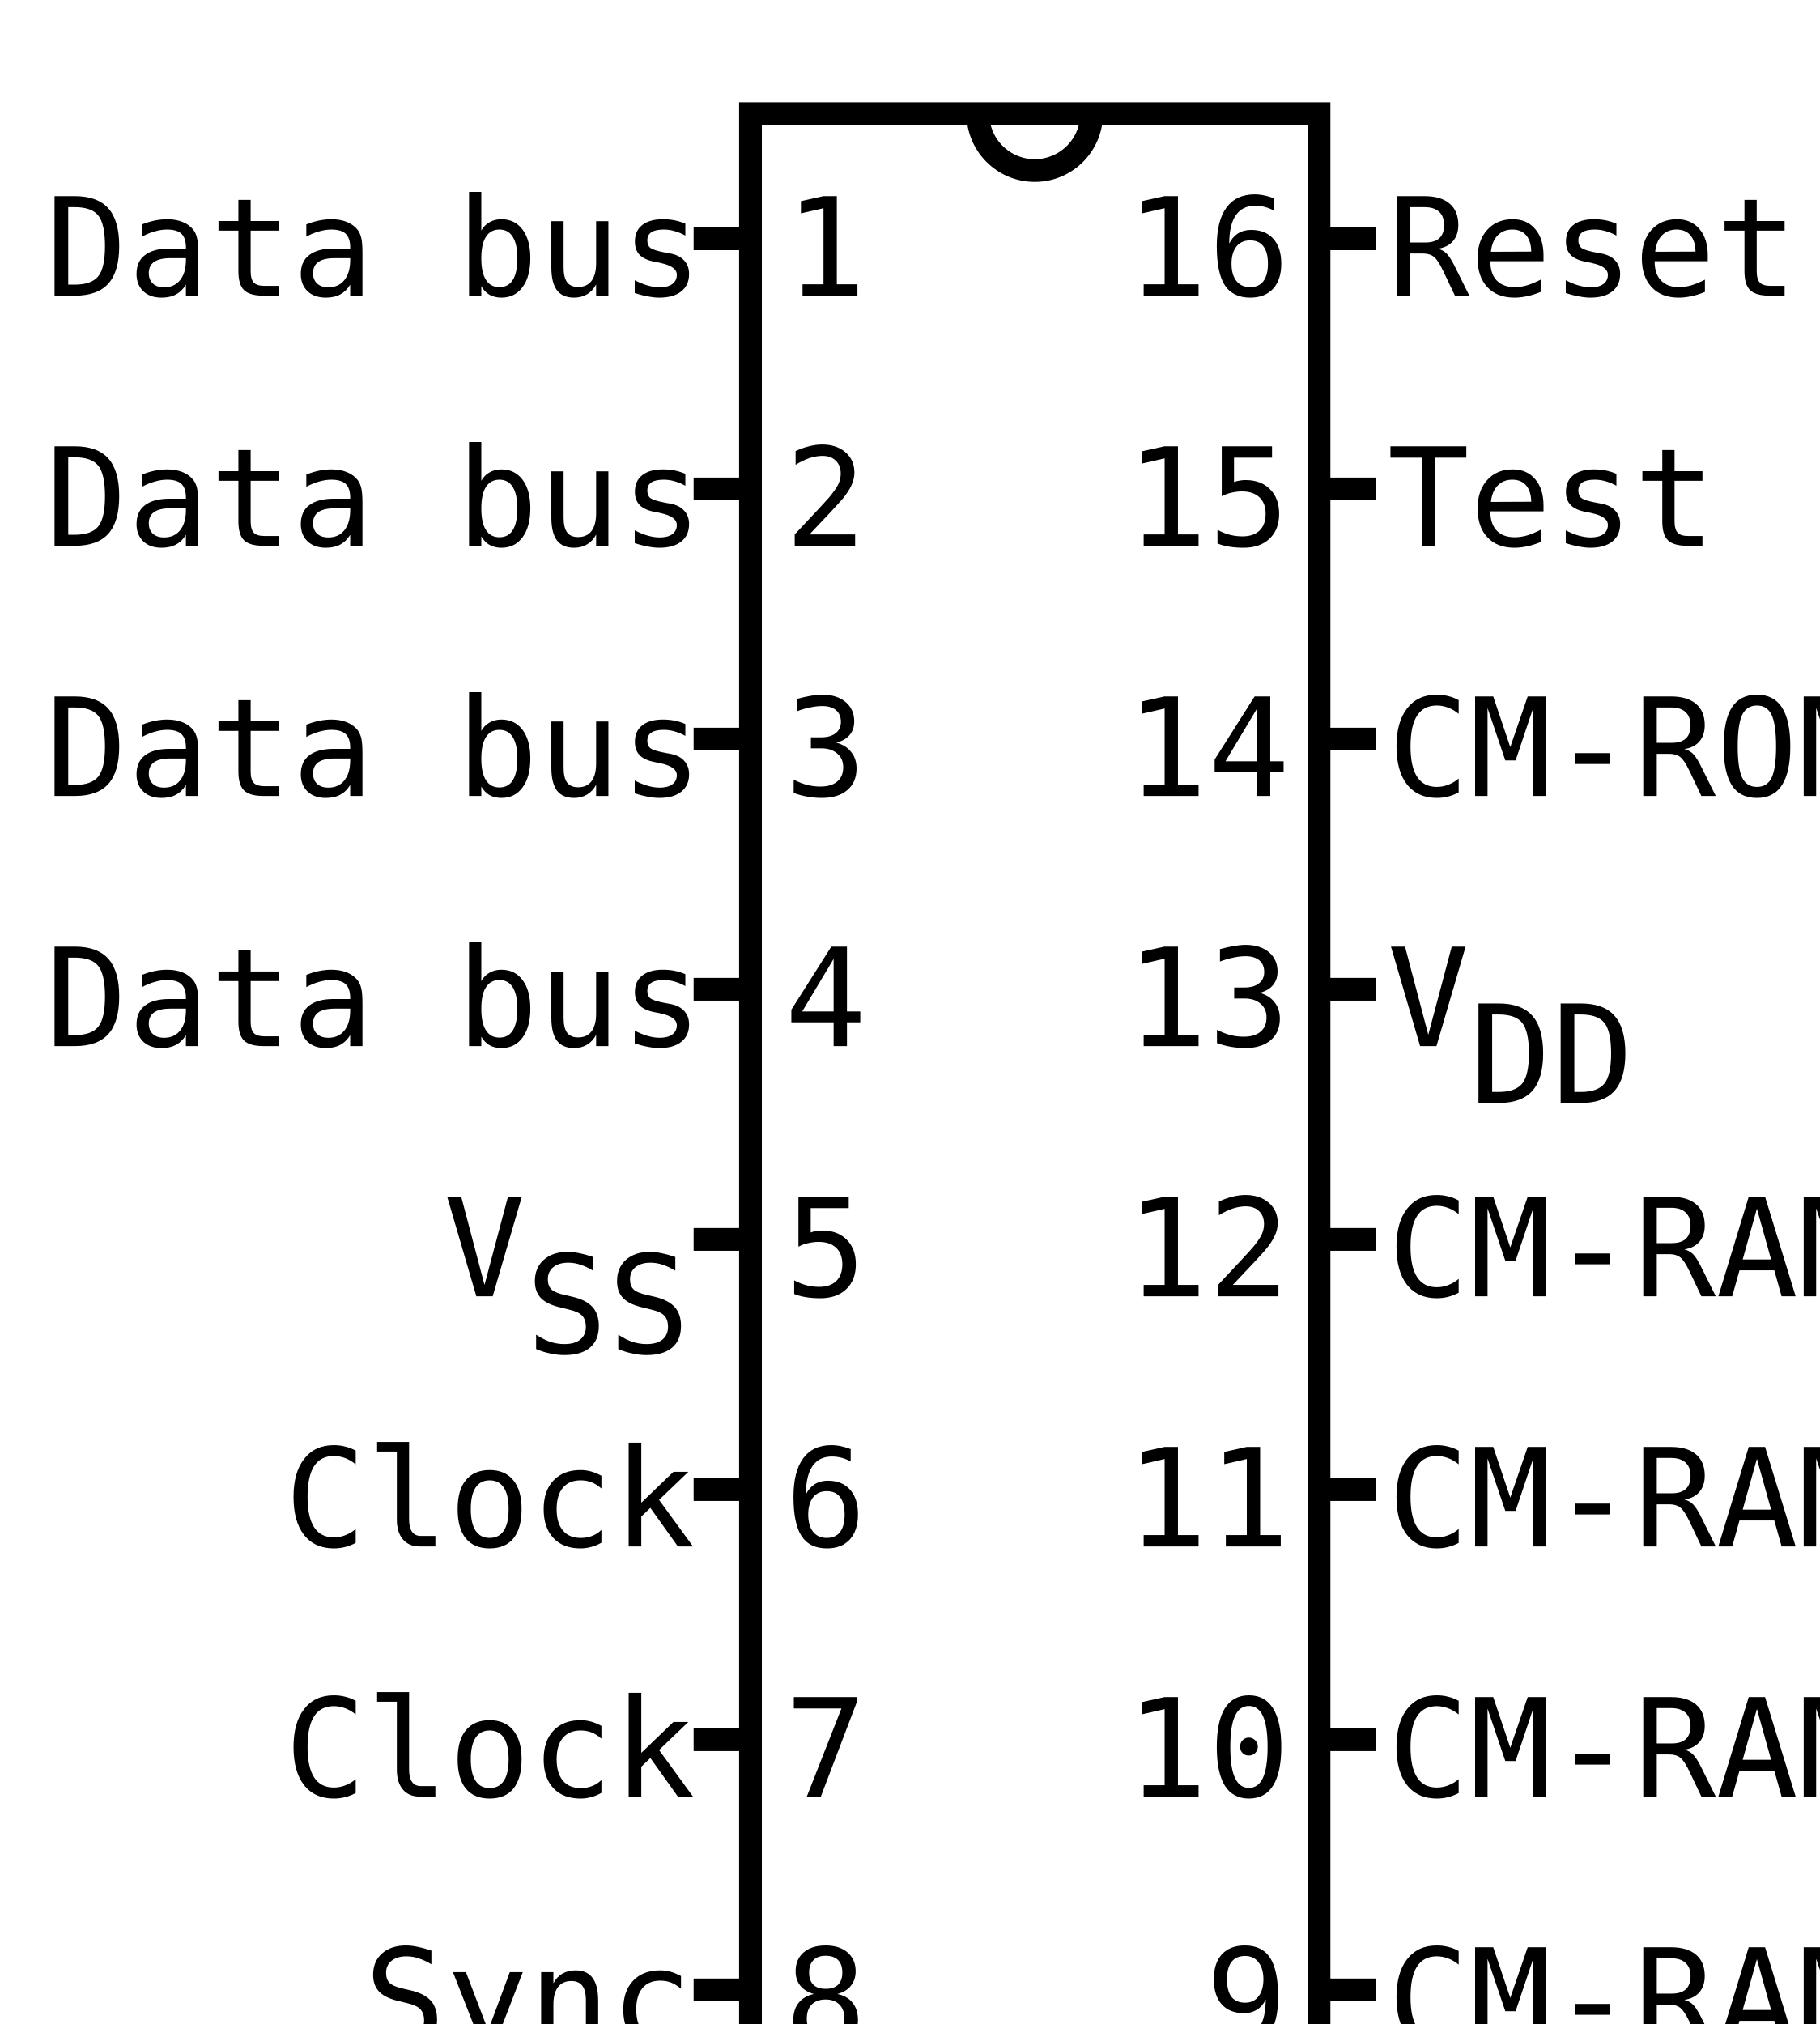
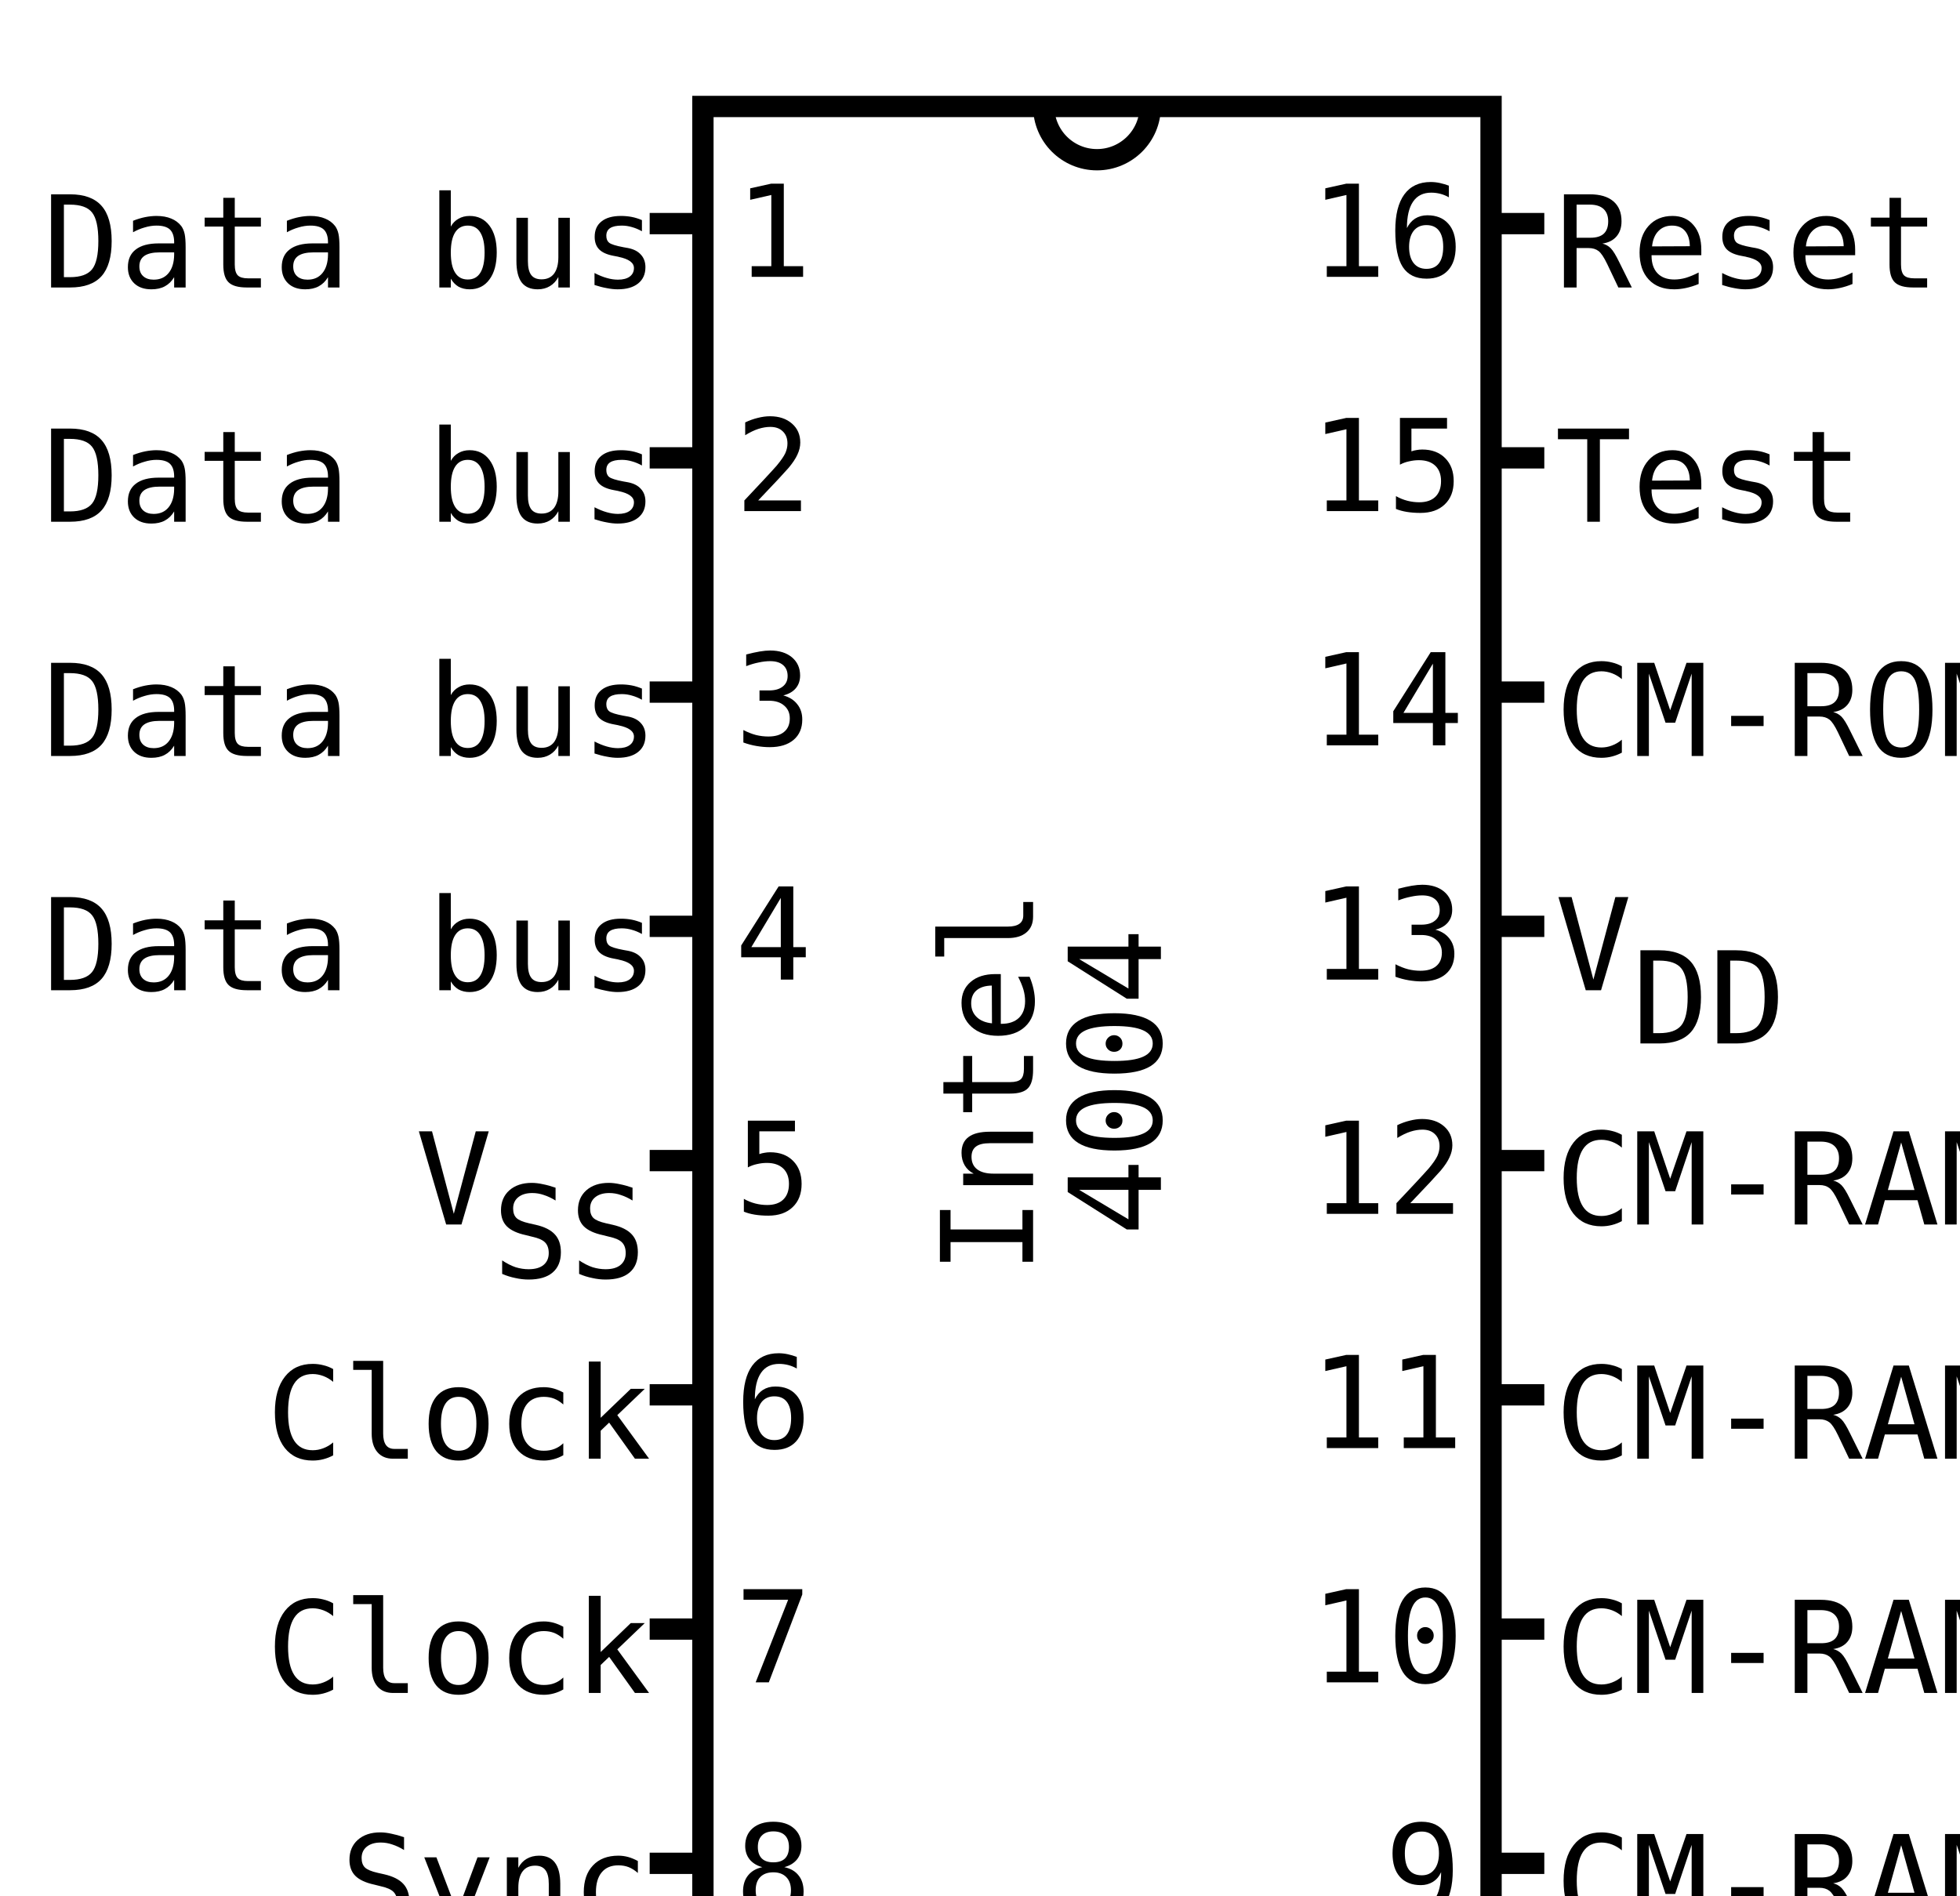
<svg xmlns="http://www.w3.org/2000/svg" version="1.1">
-   <rect x="66" y="10" width="50" height="176" fill="none" stroke-width="2" stroke="black" />
-   <path d="M86 10   A 5 5 0 0 0 96 10" stroke="black" fill="black" fill-opacity="0" stroke-width="2" />
-   <line x1="116" y1="21" x2="121" y2="21" stroke="black" stroke-width="2" />
-   <text x="99" y="26" font-family="monospace" fill="black">16</text>
-   <text x="122" y="26" transform="rotate(0 122 26)" font-family="monospace" fill="black">Reset</text>
-   <line x1="116" y1="43" x2="121" y2="43" stroke="black" stroke-width="2" />
-   <text x="99" y="48" font-family="monospace" fill="black">15</text>
-   <text x="122" y="48" transform="rotate(0 122 48)" font-family="monospace" fill="black">Test</text>
-   <line x1="116" y1="65" x2="121" y2="65" stroke="black" stroke-width="2" />
-   <text x="99" y="70" font-family="monospace" fill="black">14</text>
-   <text x="122" y="70" transform="rotate(0 122 70)" font-family="monospace" fill="black">CM-ROM</text>
-   <line x1="116" y1="87" x2="121" y2="87" stroke="black" stroke-width="2" />
-   <text x="99" y="92" font-family="monospace" fill="black">13</text>
-   <text x="122" y="92" transform="rotate(0 122 92)" font-family="monospace" fill="black">V<tspan dy="5">DD</tspan>
+   <rect x="66" y="10" width="74" height="176" fill="none" stroke-width="2" stroke="black" />
+   <text x="103" y="98" transform="rotate(-90 103 98)" alignment-baseline="central" text-anchor="middle" font-family="monospace">
+     <tspan x="103" dy="-0.5em">Intel</tspan>
+     <tspan x="103" dy="1em">4004</tspan>
+     <tspan x="103" dy="1em" />
  </text>
-   <line x1="116" y1="109" x2="121" y2="109" stroke="black" stroke-width="2" />
-   <text x="99" y="114" font-family="monospace" fill="black">12</text>
-   <text x="122" y="114" transform="rotate(0 122 114)" font-family="monospace" fill="black">CM-RAM</text>
-   <line x1="116" y1="131" x2="121" y2="131" stroke="black" stroke-width="2" />
-   <text x="99" y="136" font-family="monospace" fill="black">11</text>
-   <text x="122" y="136" transform="rotate(0 122 136)" font-family="monospace" fill="black">CM-RAM</text>
-   <line x1="116" y1="153" x2="121" y2="153" stroke="black" stroke-width="2" />
-   <text x="99" y="158" font-family="monospace" fill="black">10</text>
-   <text x="122" y="158" transform="rotate(0 122 158)" font-family="monospace" fill="black">CM-RAM</text>
-   <line x1="116" y1="175" x2="121" y2="175" stroke="black" stroke-width="2" />
-   <text x="106" y="180" font-family="monospace" fill="black">9</text>
-   <text x="122" y="180" transform="rotate(0 122 180)" font-family="monospace" fill="black">CM-RAM</text>
+   <path d="M98 10   A 5 5 0 0 0 108 10" stroke="black" fill="black" fill-opacity="0" stroke-width="2" />
+   <line x1="140" y1="21" x2="145" y2="21" stroke="black" stroke-width="2" />
+   <text x="123" y="26" font-family="monospace" fill="black">16</text>
+   <text x="146" y="27" transform="rotate(0 146 27)" font-family="monospace" fill="black">Reset</text>
+   <line x1="140" y1="43" x2="145" y2="43" stroke="black" stroke-width="2" />
+   <text x="123" y="48" font-family="monospace" fill="black">15</text>
+   <text x="146" y="49" transform="rotate(0 146 49)" font-family="monospace" fill="black">Test</text>
+   <line x1="140" y1="65" x2="145" y2="65" stroke="black" stroke-width="2" />
+   <text x="123" y="70" font-family="monospace" fill="black">14</text>
+   <text x="146" y="71" transform="rotate(0 146 71)" font-family="monospace" fill="black">CM-ROM</text>
+   <line x1="140" y1="87" x2="145" y2="87" stroke="black" stroke-width="2" />
+   <text x="123" y="92" font-family="monospace" fill="black">13</text>
+   <text x="146" y="93" transform="rotate(0 146 93)" font-family="monospace" fill="black">V<tspan dy="5">DD</tspan>
+   </text>
+   <line x1="140" y1="109" x2="145" y2="109" stroke="black" stroke-width="2" />
+   <text x="123" y="114" font-family="monospace" fill="black">12</text>
+   <text x="146" y="115" transform="rotate(0 146 115)" font-family="monospace" fill="black">CM-RAM</text>
+   <line x1="140" y1="131" x2="145" y2="131" stroke="black" stroke-width="2" />
+   <text x="123" y="136" font-family="monospace" fill="black">11</text>
+   <text x="146" y="137" transform="rotate(0 146 137)" font-family="monospace" fill="black">CM-RAM</text>
+   <line x1="140" y1="153" x2="145" y2="153" stroke="black" stroke-width="2" />
+   <text x="123" y="158" font-family="monospace" fill="black">10</text>
+   <text x="146" y="159" transform="rotate(0 146 159)" font-family="monospace" fill="black">CM-RAM</text>
+   <line x1="140" y1="175" x2="145" y2="175" stroke="black" stroke-width="2" />
+   <text x="130" y="180" font-family="monospace" fill="black">9</text>
+   <text x="146" y="181" transform="rotate(0 146 181)" font-family="monospace" fill="black">CM-RAM</text>
  <line x1="66" y1="21" x2="61" y2="21" stroke="black" stroke-width="2" />
  <text x="69" y="26" font-family="monospace" fill="black">1</text>
-   <text x="4" y="26" transform="rotate(0 4 26)" font-family="monospace" fill="black" textLength="56">Data bus</text>
+   <text x="4" y="27" transform="rotate(0 4 27)" font-family="monospace" fill="black" textLength="56">Data bus</text>
  <line x1="66" y1="43" x2="61" y2="43" stroke="black" stroke-width="2" />
  <text x="69" y="48" font-family="monospace" fill="black">2</text>
-   <text x="4" y="48" transform="rotate(0 4 48)" font-family="monospace" fill="black" textLength="56">Data bus</text>
+   <text x="4" y="49" transform="rotate(0 4 49)" font-family="monospace" fill="black" textLength="56">Data bus</text>
  <line x1="66" y1="65" x2="61" y2="65" stroke="black" stroke-width="2" />
  <text x="69" y="70" font-family="monospace" fill="black">3</text>
-   <text x="4" y="70" transform="rotate(0 4 70)" font-family="monospace" fill="black" textLength="56">Data bus</text>
+   <text x="4" y="71" transform="rotate(0 4 71)" font-family="monospace" fill="black" textLength="56">Data bus</text>
  <line x1="66" y1="87" x2="61" y2="87" stroke="black" stroke-width="2" />
  <text x="69" y="92" font-family="monospace" fill="black">4</text>
-   <text x="4" y="92" transform="rotate(0 4 92)" font-family="monospace" fill="black" textLength="56">Data bus</text>
+   <text x="4" y="93" transform="rotate(0 4 93)" font-family="monospace" fill="black" textLength="56">Data bus</text>
  <line x1="66" y1="109" x2="61" y2="109" stroke="black" stroke-width="2" />
  <text x="69" y="114" font-family="monospace" fill="black">5</text>
-   <text x="39" y="114" transform="rotate(0 39 114)" font-family="monospace" fill="black" textLength="21">V<tspan dy="5">SS</tspan>
+   <text x="39" y="115" transform="rotate(0 39 115)" font-family="monospace" fill="black" textLength="21">V<tspan dy="5">SS</tspan>
  </text>
  <line x1="66" y1="131" x2="61" y2="131" stroke="black" stroke-width="2" />
  <text x="69" y="136" font-family="monospace" fill="black">6</text>
-   <text x="25" y="136" transform="rotate(0 25 136)" font-family="monospace" fill="black" textLength="35">Clock</text>
+   <text x="25" y="137" transform="rotate(0 25 137)" font-family="monospace" fill="black" textLength="35">Clock</text>
  <line x1="66" y1="153" x2="61" y2="153" stroke="black" stroke-width="2" />
  <text x="69" y="158" font-family="monospace" fill="black">7</text>
-   <text x="25" y="158" transform="rotate(0 25 158)" font-family="monospace" fill="black" textLength="35">Clock</text>
+   <text x="25" y="159" transform="rotate(0 25 159)" font-family="monospace" fill="black" textLength="35">Clock</text>
  <line x1="66" y1="175" x2="61" y2="175" stroke="black" stroke-width="2" />
  <text x="69" y="180" font-family="monospace" fill="black">8</text>
-   <text x="32" y="180" transform="rotate(0 32 180)" font-family="monospace" fill="black" textLength="28">Sync</text>
+   <text x="32" y="181" transform="rotate(0 32 181)" font-family="monospace" fill="black" textLength="28">Sync</text>
</svg>
